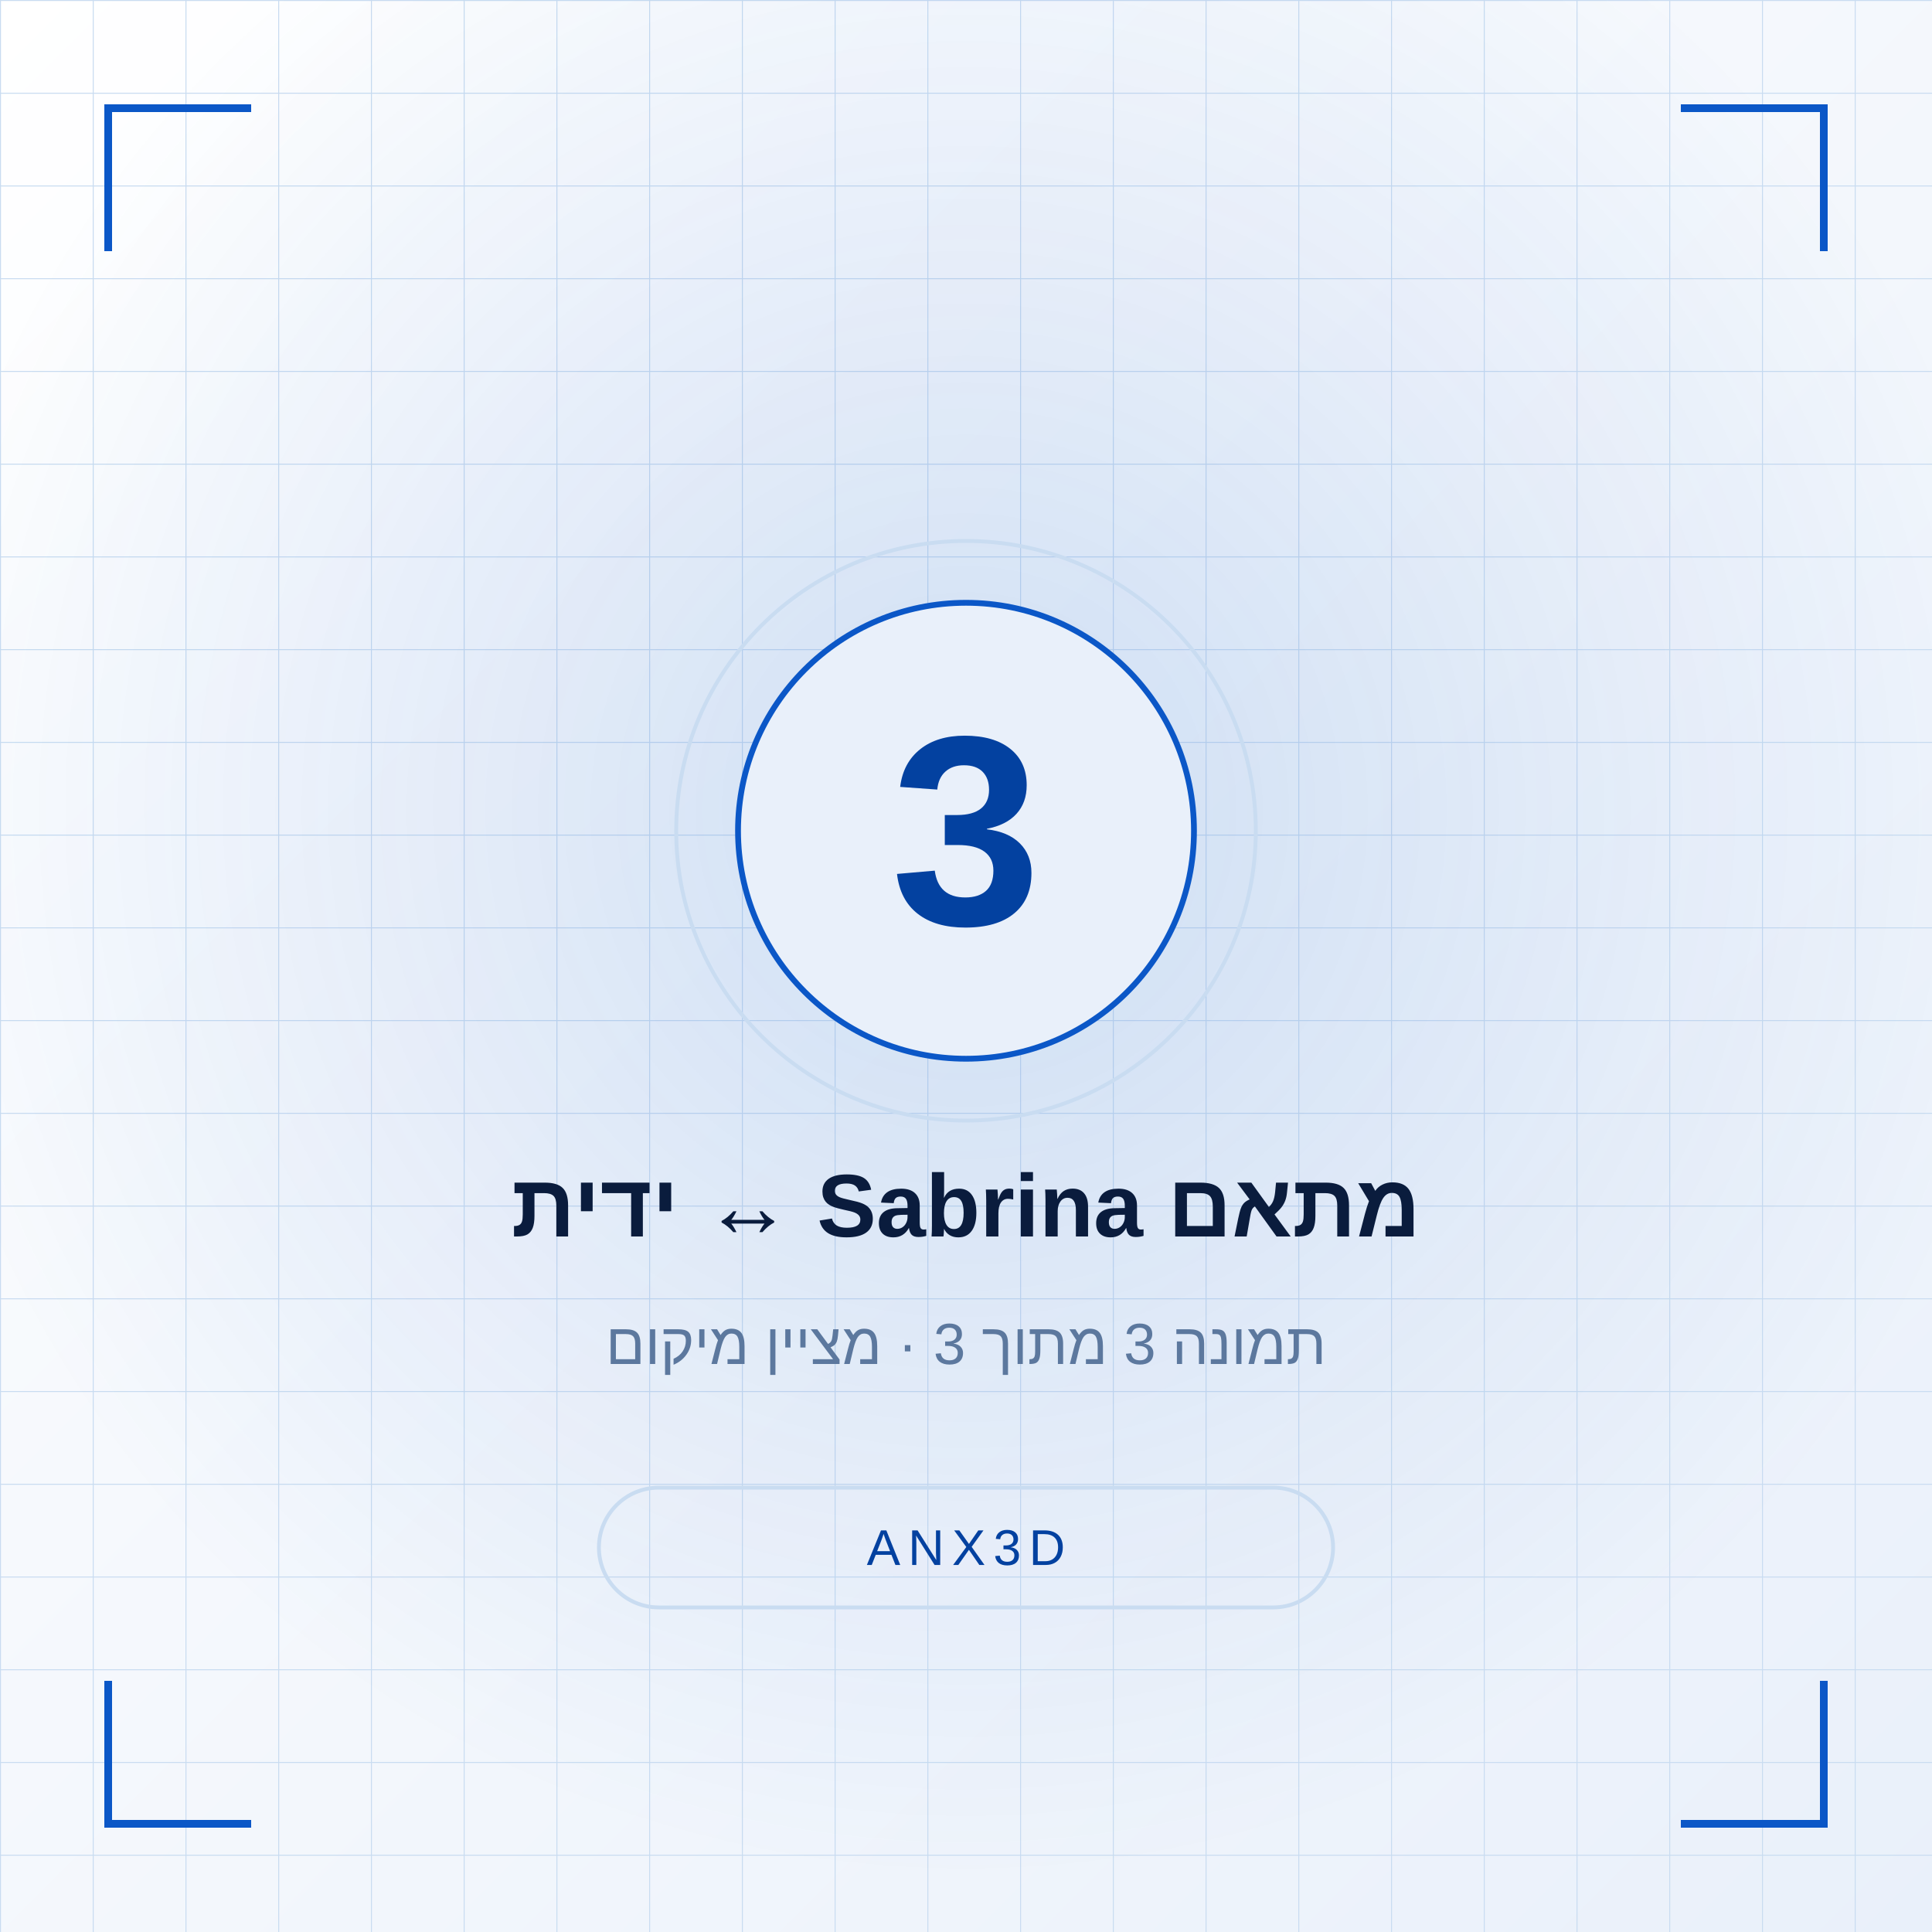
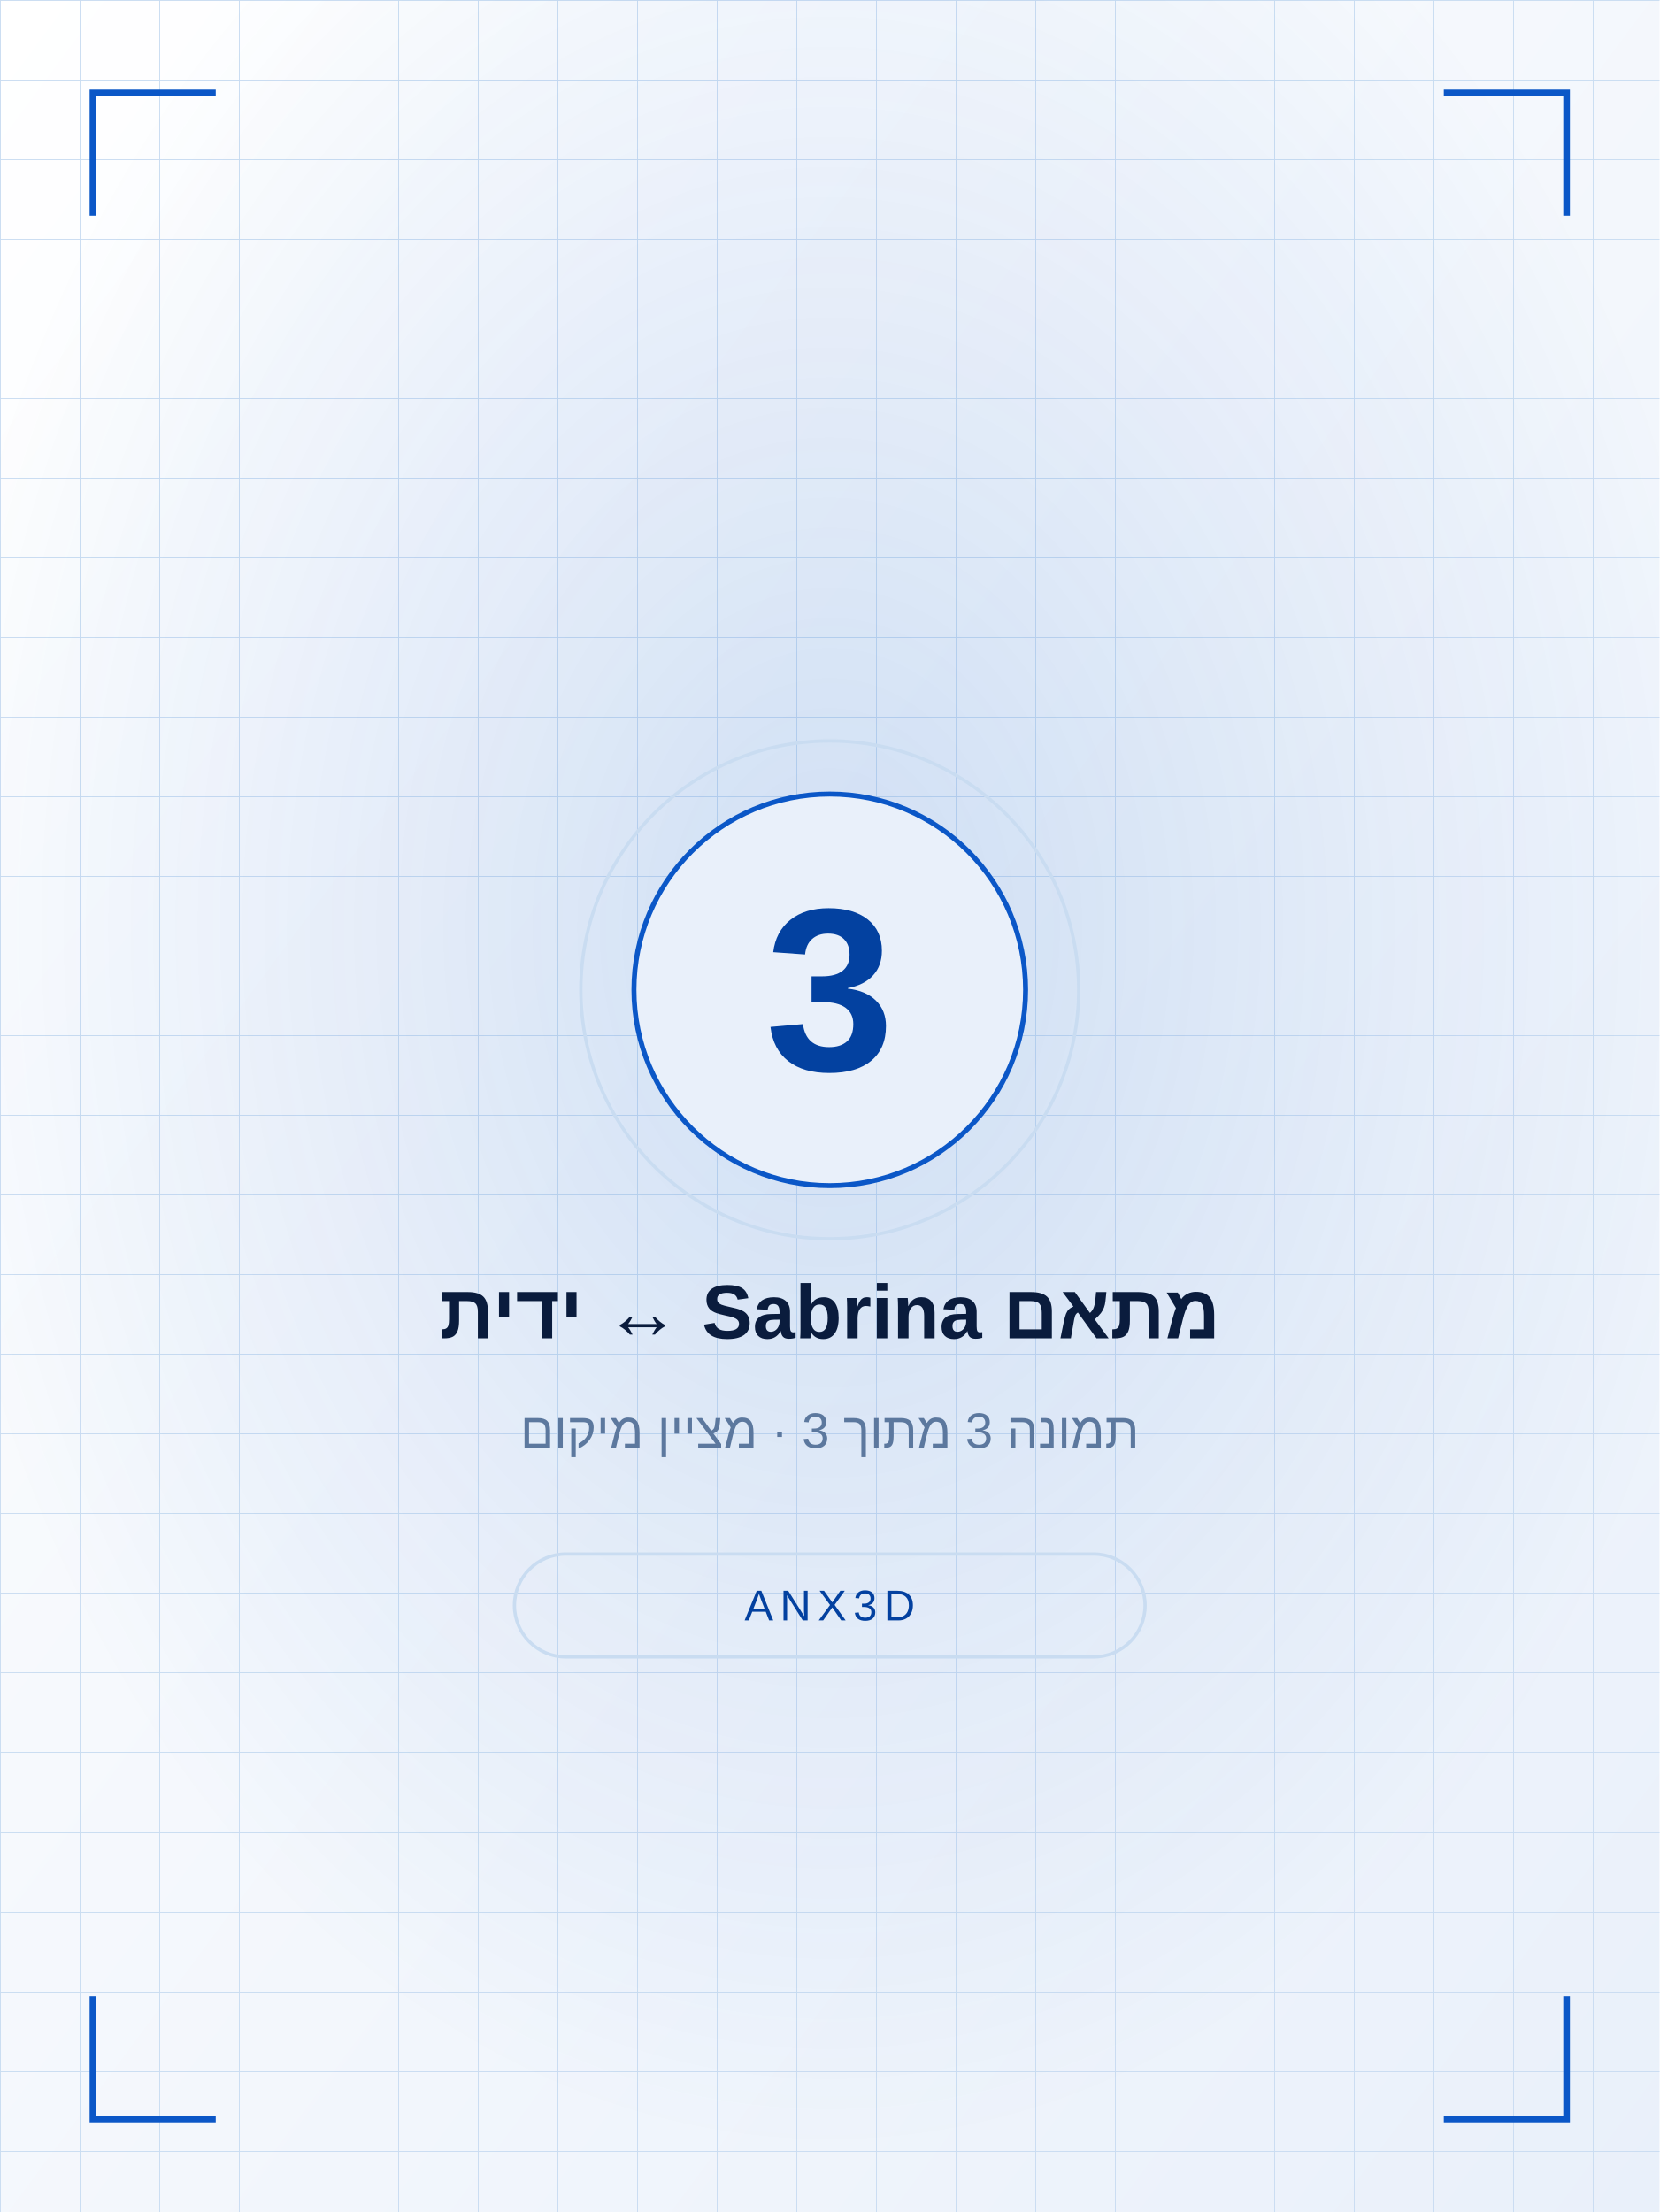
- <svg xmlns="http://www.w3.org/2000/svg" width="1000" height="1000" viewBox="0 0 1000 1000" role="img" aria-label="מתאם Sabrina ↔ ידית — תמונה 3 מתוך 3 (מציין מיקום)">
+ <svg xmlns="http://www.w3.org/2000/svg" width="1000" height="1333" viewBox="0 0 1000 1333" role="img" aria-label="מתאם Sabrina ↔ ידית — תמונה 3 מתוך 3 (מציין מיקום)">
  <defs>
    <linearGradient id="bg" x1="0" y1="0" x2="1" y2="1">
      <stop offset="0%" stop-color="#ffffff" />
      <stop offset="100%" stop-color="#e9f0fa" />
    </linearGradient>
    <pattern id="grid" width="48" height="48" patternUnits="userSpaceOnUse">
      <path d="M48 0H0V48" fill="none" stroke="#c9dcf1" stroke-width="1" />
    </pattern>
    <radialGradient id="glow" cx="50%" cy="42%" r="55%">
      <stop offset="0%" stop-color="#0b57c7" stop-opacity="0.16" />
      <stop offset="100%" stop-color="#0b57c7" stop-opacity="0" />
    </radialGradient>
  </defs>
-   <rect width="1000" height="1000" fill="url(#bg)" />
-   <rect width="1000" height="1000" fill="url(#grid)" />
-   <rect width="1000" height="1000" fill="url(#glow)" />
+   <rect width="1000" height="1333" fill="url(#bg)" />
+   <rect width="1000" height="1333" fill="url(#grid)" />
+   <rect width="1000" height="1333" fill="url(#glow)" />
  <path d="M56 128V56h72" fill="none" stroke="#0b57c7" stroke-width="4" stroke-linecap="square" />
  <path d="M872 56h72v72" fill="none" stroke="#0b57c7" stroke-width="4" stroke-linecap="square" />
-   <path d="M944 872v72h-72" fill="none" stroke="#0b57c7" stroke-width="4" stroke-linecap="square" />
-   <path d="M128 944H56v-72" fill="none" stroke="#0b57c7" stroke-width="4" stroke-linecap="square" />
-   <circle cx="500" cy="430" r="150" fill="none" stroke="#c9dcf1" stroke-width="2" />
-   <circle cx="500" cy="430" r="118" fill="#e9f0fa" stroke="#0b57c7" stroke-width="3" />
-   <text x="500" y="430" text-anchor="middle" dominant-baseline="central" font-family="Heebo, Arial, sans-serif" font-size="140" font-weight="700" fill="#0341a0">3</text>
-   <text x="500" y="640" text-anchor="middle" direction="rtl" font-family="Heebo, Arial, sans-serif" font-size="46" font-weight="700" fill="#0a1c3d">מתאם Sabrina ↔ ידית</text>
-   <text x="500" y="706" text-anchor="middle" direction="rtl" font-family="Heebo, Arial, sans-serif" font-size="30" fill="#5c789e">תמונה 3 מתוך 3 · מציין מיקום</text>
-   <rect x="310" y="770" width="380" height="62" rx="31" fill="none" stroke="#c9dcf1" stroke-width="2" />
-   <text x="500" y="801" text-anchor="middle" dominant-baseline="central" font-family="Heebo, Arial, sans-serif" font-size="26" letter-spacing="4" fill="#0341a0">ANX3D</text>
+   <path d="M944 1205v72h-72" fill="none" stroke="#0b57c7" stroke-width="4" stroke-linecap="square" />
+   <path d="M128 1277H56v-72" fill="none" stroke="#0b57c7" stroke-width="4" stroke-linecap="square" />
+   <circle cx="500" cy="596.5" r="150" fill="none" stroke="#c9dcf1" stroke-width="2" />
+   <circle cx="500" cy="596.5" r="118" fill="#e9f0fa" stroke="#0b57c7" stroke-width="3" />
+   <text x="500" y="596.5" text-anchor="middle" dominant-baseline="central" font-family="Heebo, Arial, sans-serif" font-size="140" font-weight="700" fill="#0341a0">3</text>
+   <text x="500" y="806.5" text-anchor="middle" direction="rtl" font-family="Heebo, Arial, sans-serif" font-size="46" font-weight="700" fill="#0a1c3d">מתאם Sabrina ↔ ידית</text>
+   <text x="500" y="872.5" text-anchor="middle" direction="rtl" font-family="Heebo, Arial, sans-serif" font-size="30" fill="#5c789e">תמונה 3 מתוך 3 · מציין מיקום</text>
+   <rect x="310" y="936.5" width="380" height="62" rx="31" fill="none" stroke="#c9dcf1" stroke-width="2" />
+   <text x="500" y="967.5" text-anchor="middle" dominant-baseline="central" font-family="Heebo, Arial, sans-serif" font-size="26" letter-spacing="4" fill="#0341a0">ANX3D</text>
</svg>
